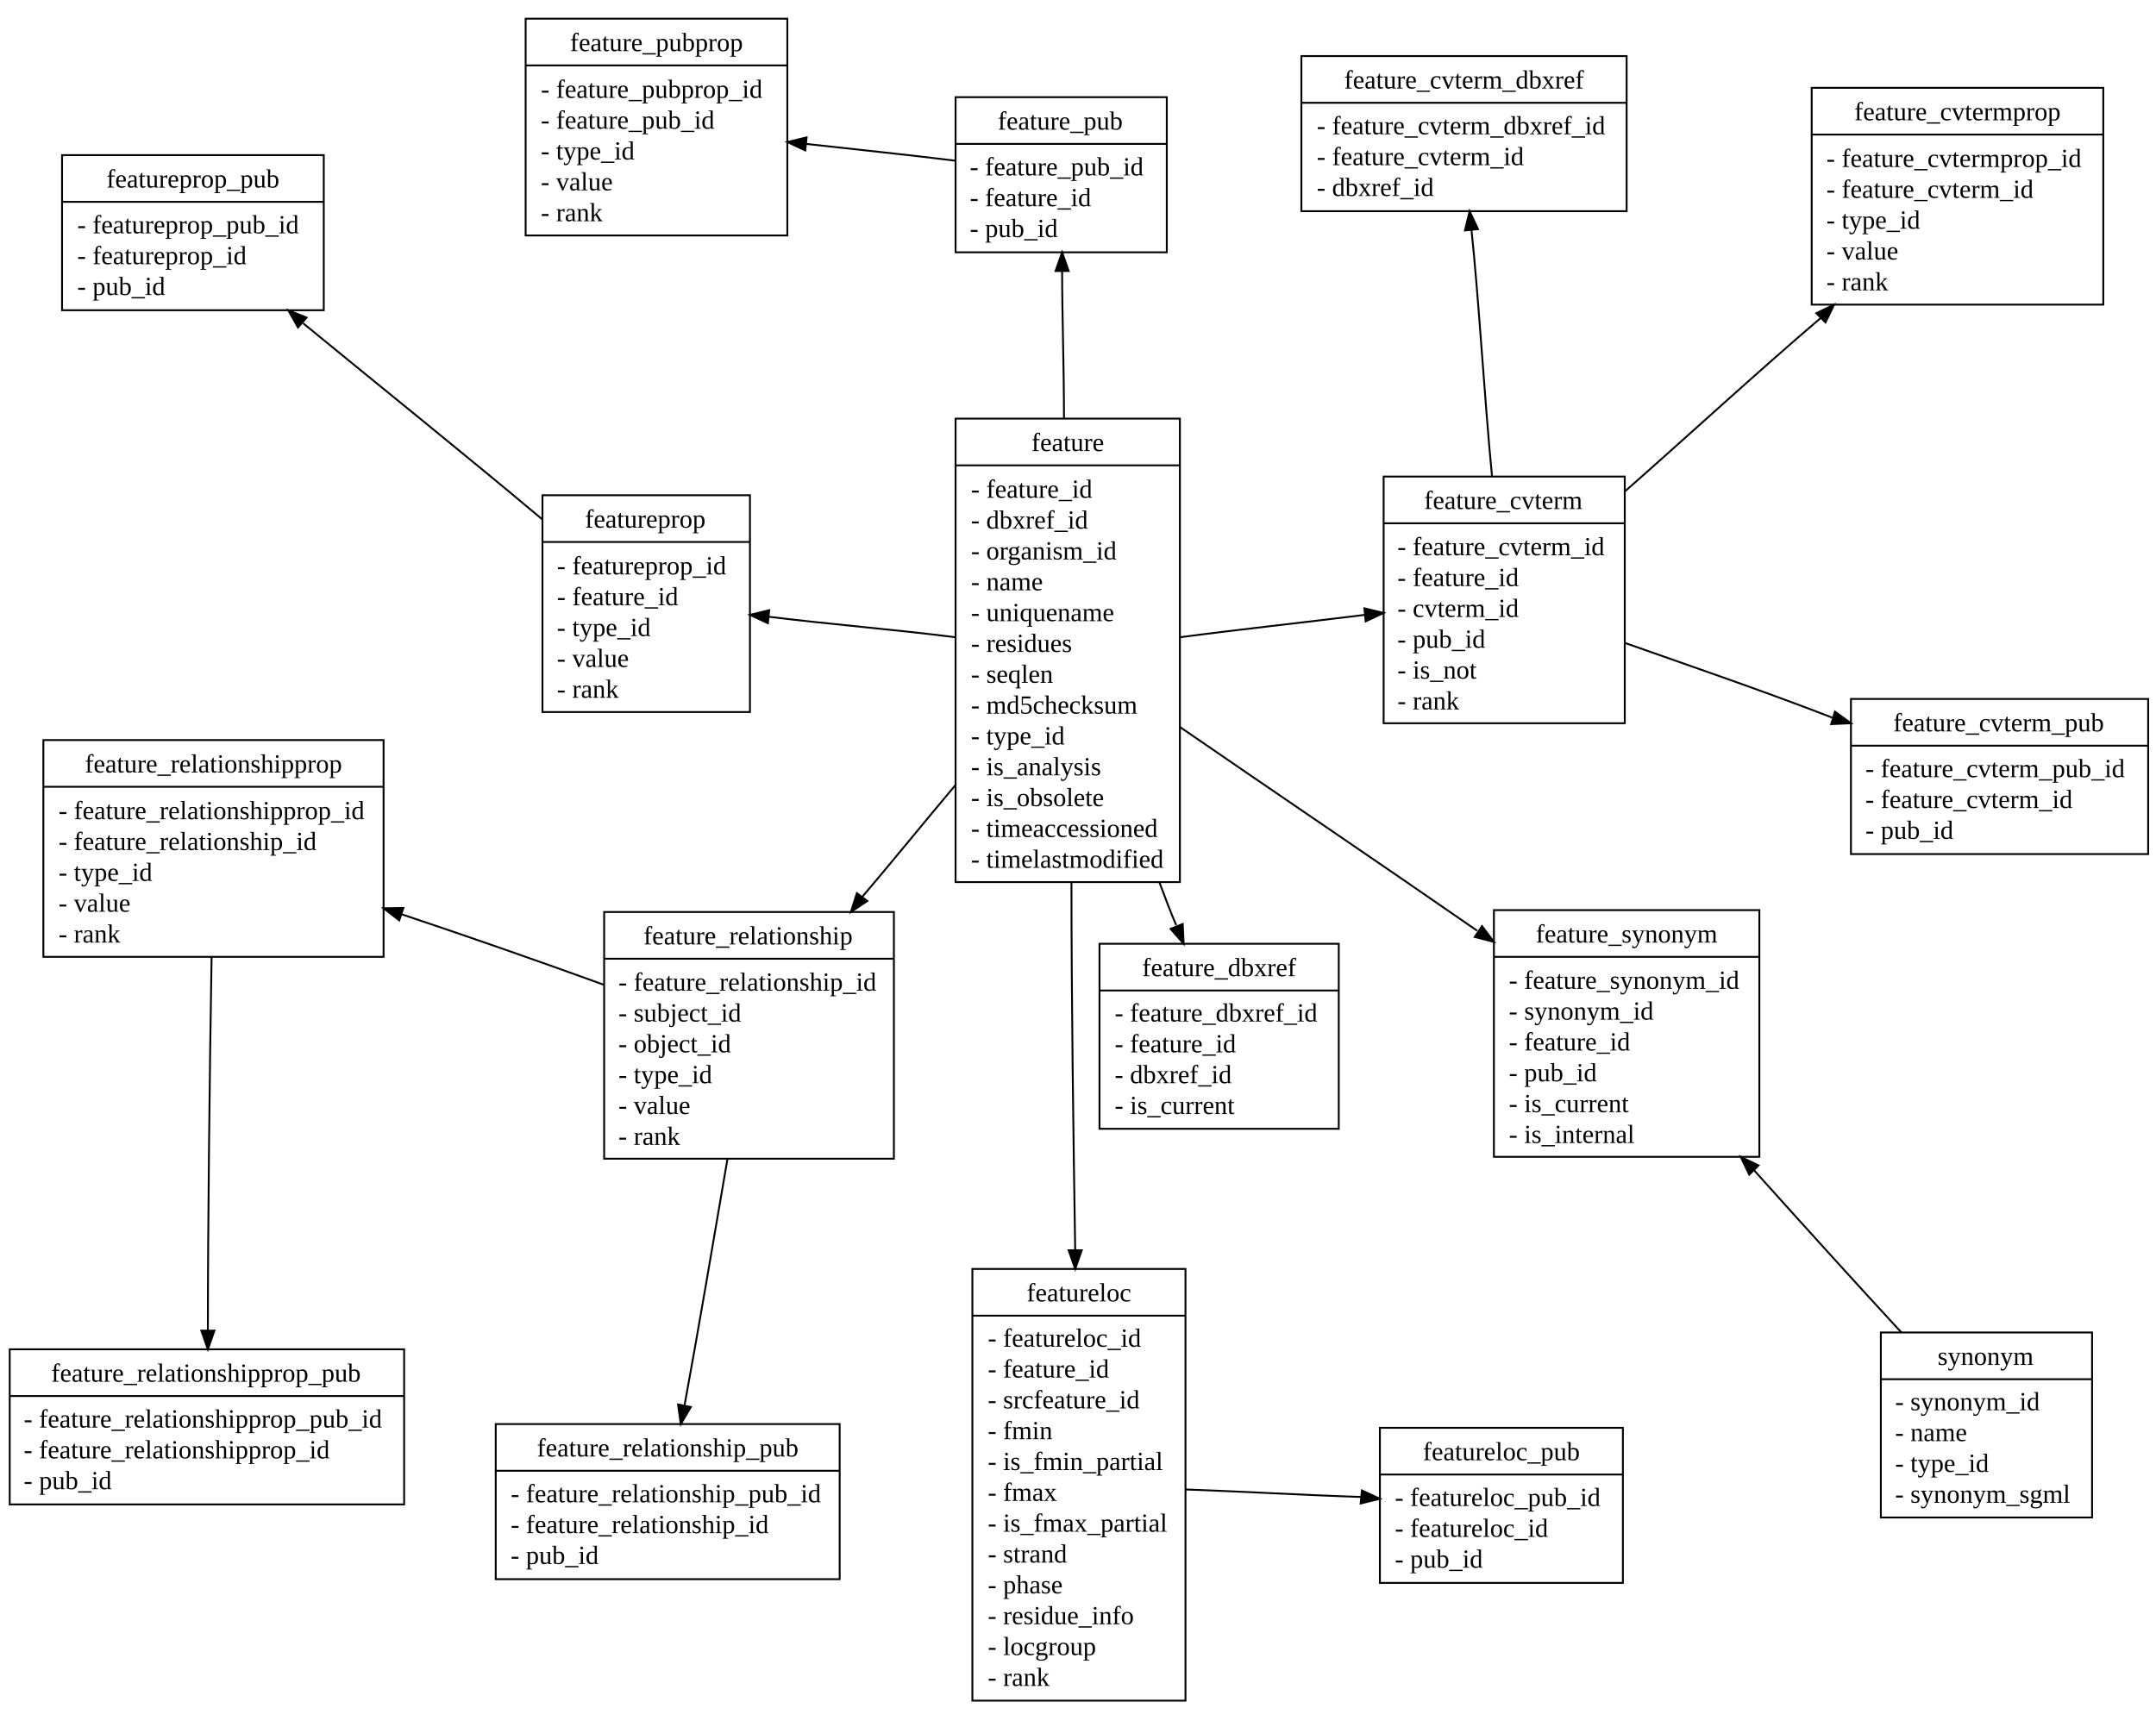
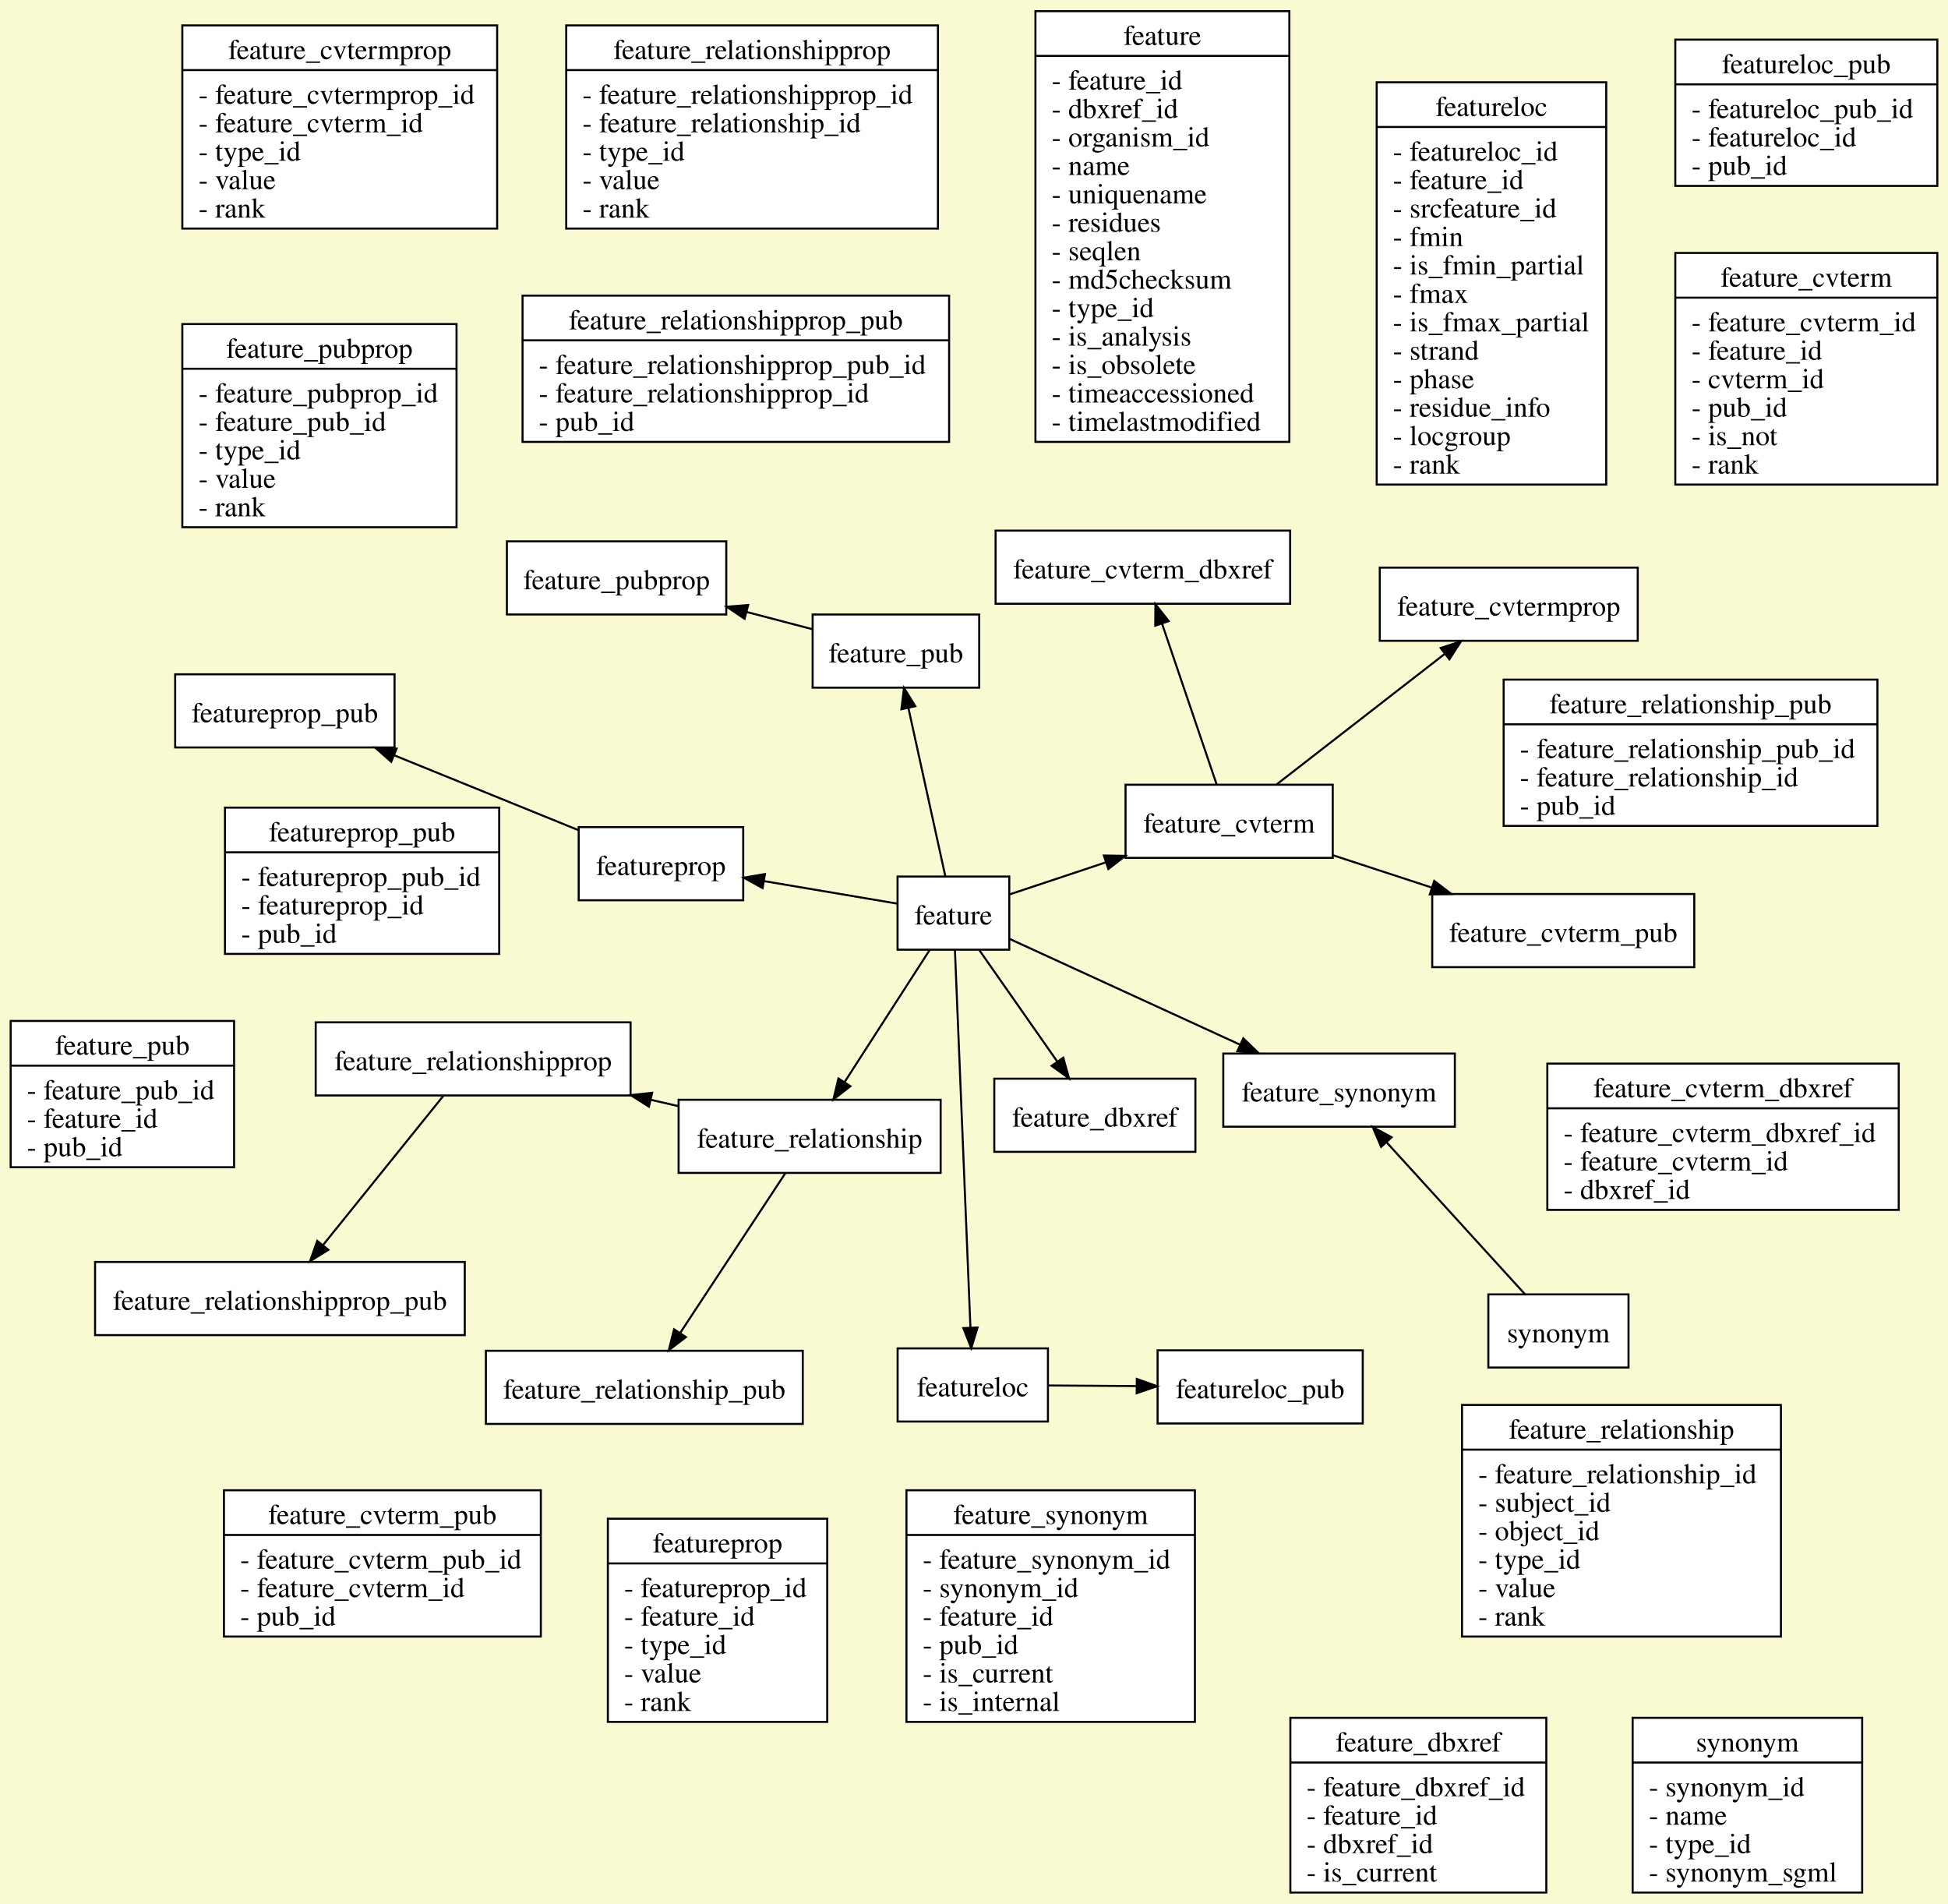
- <svg xmlns="http://www.w3.org/2000/svg" width="719pt" height="576pt" viewBox="0.00 0.00 718.75 576.00">
-   <g id="graph0" class="graph" transform="scale(0.623377 0.623377) rotate(0) translate(4 920)">
-     <polygon style="fill:white;stroke:white;" points="-4,4 -4,-920 1149.4,-920 1149.4,4 -4,4" />
+ <svg xmlns="http://www.w3.org/2000/svg" width="959pt" height="937pt" viewBox="0.00 0.00 958.50 937.00">
+   <g id="graph1" class="graph" transform="scale(1 1) rotate(0) translate(4 933)">
+     <polygon fill="lightgoldenrodyellow" stroke="lightgoldenrodyellow" points="-4,5 -4,-933 955.5,-933 955.5,5 -4,5" />
    <g id="node1" class="node">
-       <polygon style="fill:white;stroke:black;" points="507,-448 507,-696 627,-696 627,-448 507,-448" />
-       <text text-anchor="middle" x="567" y="-678.65" style="font-family:Times New Roman;font-size:14.00;">feature</text>
-       <polyline style="fill:none;stroke:black;" points="507,-671 627,-671 " />
-       <text text-anchor="start" x="515.25" y="-653.65" style="font-family:Times New Roman;font-size:14.00;">- feature_id </text>
-       <text text-anchor="start" x="515.25" y="-637.15" style="font-family:Times New Roman;font-size:14.00;">- dbxref_id </text>
-       <text text-anchor="start" x="515.25" y="-620.65" style="font-family:Times New Roman;font-size:14.00;">- organism_id </text>
-       <text text-anchor="start" x="515.25" y="-604.15" style="font-family:Times New Roman;font-size:14.00;">- name </text>
-       <text text-anchor="start" x="515.25" y="-587.65" style="font-family:Times New Roman;font-size:14.00;">- uniquename </text>
-       <text text-anchor="start" x="515.25" y="-571.15" style="font-family:Times New Roman;font-size:14.00;">- residues </text>
-       <text text-anchor="start" x="515.25" y="-554.65" style="font-family:Times New Roman;font-size:14.00;">- seqlen </text>
-       <text text-anchor="start" x="515.25" y="-538.15" style="font-family:Times New Roman;font-size:14.00;">- md5checksum </text>
-       <text text-anchor="start" x="515.25" y="-521.65" style="font-family:Times New Roman;font-size:14.00;">- type_id </text>
-       <text text-anchor="start" x="515.25" y="-505.15" style="font-family:Times New Roman;font-size:14.00;">- is_analysis </text>
-       <text text-anchor="start" x="515.25" y="-488.65" style="font-family:Times New Roman;font-size:14.00;">- is_obsolete </text>
-       <text text-anchor="start" x="515.25" y="-472.15" style="font-family:Times New Roman;font-size:14.00;">- timeaccessioned </text>
-       <text text-anchor="start" x="515.25" y="-455.65" style="font-family:Times New Roman;font-size:14.00;">- timelastmodified </text>
+       <polygon fill="white" stroke="black" points="505.5,-715.5 505.5,-927.5 630.5,-927.5 630.5,-715.5 505.5,-715.5" />
+       <text text-anchor="middle" x="568" y="-910.9" font-family="Times,serif" font-size="14.00">feature</text>
+       <polyline fill="none" stroke="black" points="505.5,-905.5 630.5,-905.5 " />
+       <text text-anchor="start" x="513.5" y="-888.9" font-family="Times,serif" font-size="14.00">- feature_id</text>
+       <text text-anchor="start" x="513.5" y="-874.9" font-family="Times,serif" font-size="14.00">- dbxref_id</text>
+       <text text-anchor="start" x="513.5" y="-860.9" font-family="Times,serif" font-size="14.00">- organism_id</text>
+       <text text-anchor="start" x="513.5" y="-846.9" font-family="Times,serif" font-size="14.00">- name</text>
+       <text text-anchor="start" x="513.5" y="-832.9" font-family="Times,serif" font-size="14.00">- uniquename</text>
+       <text text-anchor="start" x="513.5" y="-818.9" font-family="Times,serif" font-size="14.00">- residues</text>
+       <text text-anchor="start" x="513.5" y="-804.9" font-family="Times,serif" font-size="14.00">- seqlen</text>
+       <text text-anchor="start" x="513.5" y="-790.9" font-family="Times,serif" font-size="14.00">- md5checksum</text>
+       <text text-anchor="start" x="513.5" y="-776.9" font-family="Times,serif" font-size="14.00">- type_id</text>
+       <text text-anchor="start" x="513.5" y="-762.9" font-family="Times,serif" font-size="14.00">- is_analysis</text>
+       <text text-anchor="start" x="513.5" y="-748.9" font-family="Times,serif" font-size="14.00">- is_obsolete</text>
+       <text text-anchor="start" x="513.5" y="-734.9" font-family="Times,serif" font-size="14.00">- timeaccessioned</text>
+       <text text-anchor="start" x="513.5" y="-720.9" font-family="Times,serif" font-size="14.00">- timelastmodified</text>
    </g>
    <g id="node2" class="node">
-       <polygon style="fill:white;stroke:black;" points="516,-10 516,-241 630,-241 630,-10 516,-10" />
-       <text text-anchor="middle" x="573" y="-223.65" style="font-family:Times New Roman;font-size:14.00;">featureloc</text>
-       <polyline style="fill:none;stroke:black;" points="516,-216 630,-216 " />
-       <text text-anchor="start" x="524.25" y="-199.4" style="font-family:Times New Roman;font-size:14.00;">- featureloc_id </text>
-       <text text-anchor="start" x="524.25" y="-182.9" style="font-family:Times New Roman;font-size:14.00;">- feature_id </text>
-       <text text-anchor="start" x="524.25" y="-166.4" style="font-family:Times New Roman;font-size:14.00;">- srcfeature_id </text>
-       <text text-anchor="start" x="524.25" y="-149.9" style="font-family:Times New Roman;font-size:14.00;">- fmin </text>
-       <text text-anchor="start" x="524.25" y="-133.4" style="font-family:Times New Roman;font-size:14.00;">- is_fmin_partial </text>
-       <text text-anchor="start" x="524.25" y="-116.9" style="font-family:Times New Roman;font-size:14.00;">- fmax </text>
-       <text text-anchor="start" x="524.25" y="-100.4" style="font-family:Times New Roman;font-size:14.00;">- is_fmax_partial </text>
-       <text text-anchor="start" x="524.25" y="-83.9" style="font-family:Times New Roman;font-size:14.00;">- strand </text>
-       <text text-anchor="start" x="524.25" y="-67.4" style="font-family:Times New Roman;font-size:14.00;">- phase </text>
-       <text text-anchor="start" x="524.25" y="-50.9" style="font-family:Times New Roman;font-size:14.00;">- residue_info </text>
-       <text text-anchor="start" x="524.25" y="-34.4" style="font-family:Times New Roman;font-size:14.00;">- locgroup </text>
-       <text text-anchor="start" x="524.25" y="-17.9" style="font-family:Times New Roman;font-size:14.00;">- rank </text>
+       <polygon fill="white" stroke="black" points="673.5,-694.5 673.5,-892.5 786.5,-892.5 786.5,-694.5 673.5,-694.5" />
+       <text text-anchor="middle" x="730" y="-875.9" font-family="Times,serif" font-size="14.00">featureloc</text>
+       <polyline fill="none" stroke="black" points="673.5,-870.5 786.5,-870.5 " />
+       <text text-anchor="start" x="681.5" y="-853.9" font-family="Times,serif" font-size="14.00">- featureloc_id</text>
+       <text text-anchor="start" x="681.5" y="-839.9" font-family="Times,serif" font-size="14.00">- feature_id</text>
+       <text text-anchor="start" x="681.5" y="-825.9" font-family="Times,serif" font-size="14.00">- srcfeature_id</text>
+       <text text-anchor="start" x="681.5" y="-811.9" font-family="Times,serif" font-size="14.00">- fmin</text>
+       <text text-anchor="start" x="681.5" y="-797.9" font-family="Times,serif" font-size="14.00">- is_fmin_partial</text>
+       <text text-anchor="start" x="681.5" y="-783.9" font-family="Times,serif" font-size="14.00">- fmax</text>
+       <text text-anchor="start" x="681.5" y="-769.9" font-family="Times,serif" font-size="14.00">- is_fmax_partial</text>
+       <text text-anchor="start" x="681.5" y="-755.9" font-family="Times,serif" font-size="14.00">- strand</text>
+       <text text-anchor="start" x="681.5" y="-741.9" font-family="Times,serif" font-size="14.00">- phase</text>
+       <text text-anchor="start" x="681.5" y="-727.9" font-family="Times,serif" font-size="14.00">- residue_info</text>
+       <text text-anchor="start" x="681.5" y="-713.9" font-family="Times,serif" font-size="14.00">- locgroup</text>
+       <text text-anchor="start" x="681.5" y="-699.9" font-family="Times,serif" font-size="14.00">- rank</text>
+     </g>
+     <g id="node3" class="node">
+       <polygon fill="white" stroke="black" points="820.5,-841.5 820.5,-913.5 949.5,-913.5 949.5,-841.5 820.5,-841.5" />
+       <text text-anchor="middle" x="885" y="-896.9" font-family="Times,serif" font-size="14.00">featureloc_pub</text>
+       <polyline fill="none" stroke="black" points="820.5,-891.5 949.5,-891.5 " />
+       <text text-anchor="start" x="828.5" y="-874.9" font-family="Times,serif" font-size="14.00">- featureloc_pub_id</text>
+       <text text-anchor="start" x="828.5" y="-860.9" font-family="Times,serif" font-size="14.00">- featureloc_id</text>
+       <text text-anchor="start" x="828.5" y="-846.9" font-family="Times,serif" font-size="14.00">- pub_id</text>
+     </g>
+     <g id="node4" class="node">
+       <polygon fill="white" stroke="black" points="1,-358.5 1,-430.5 111,-430.5 111,-358.5 1,-358.5" />
+       <text text-anchor="middle" x="56" y="-413.9" font-family="Times,serif" font-size="14.00">feature_pub</text>
+       <polyline fill="none" stroke="black" points="1,-408.5 111,-408.5 " />
+       <text text-anchor="start" x="9" y="-391.9" font-family="Times,serif" font-size="14.00">- feature_pub_id</text>
+       <text text-anchor="start" x="9" y="-377.9" font-family="Times,serif" font-size="14.00">- feature_id</text>
+       <text text-anchor="start" x="9" y="-363.9" font-family="Times,serif" font-size="14.00">- pub_id</text>
+     </g>
+     <g id="node5" class="node">
+       <polygon fill="white" stroke="black" points="85.5,-673.5 85.5,-773.5 220.5,-773.5 220.5,-673.5 85.5,-673.5" />
+       <text text-anchor="middle" x="153" y="-756.9" font-family="Times,serif" font-size="14.00">feature_pubprop</text>
+       <polyline fill="none" stroke="black" points="85.5,-751.5 220.5,-751.5 " />
+       <text text-anchor="start" x="93.5" y="-734.9" font-family="Times,serif" font-size="14.00">- feature_pubprop_id</text>
+       <text text-anchor="start" x="93.5" y="-720.9" font-family="Times,serif" font-size="14.00">- feature_pub_id</text>
+       <text text-anchor="start" x="93.5" y="-706.9" font-family="Times,serif" font-size="14.00">- type_id</text>
+       <text text-anchor="start" x="93.5" y="-692.9" font-family="Times,serif" font-size="14.00">- value</text>
+       <text text-anchor="start" x="93.5" y="-678.9" font-family="Times,serif" font-size="14.00">- rank</text>
+     </g>
+     <g id="node6" class="node">
+       <polygon fill="white" stroke="black" points="295,-85.5 295,-185.5 403,-185.5 403,-85.5 295,-85.5" />
+       <text text-anchor="middle" x="349" y="-168.9" font-family="Times,serif" font-size="14.00">featureprop</text>
+       <polyline fill="none" stroke="black" points="295,-163.5 403,-163.5 " />
+       <text text-anchor="start" x="303" y="-146.9" font-family="Times,serif" font-size="14.00">- featureprop_id</text>
+       <text text-anchor="start" x="303" y="-132.9" font-family="Times,serif" font-size="14.00">- feature_id</text>
+       <text text-anchor="start" x="303" y="-118.9" font-family="Times,serif" font-size="14.00">- type_id</text>
+       <text text-anchor="start" x="303" y="-104.9" font-family="Times,serif" font-size="14.00">- value</text>
+       <text text-anchor="start" x="303" y="-90.9" font-family="Times,serif" font-size="14.00">- rank</text>
+     </g>
+     <g id="node7" class="node">
+       <polygon fill="white" stroke="black" points="106.5,-463.5 106.5,-535.5 241.5,-535.5 241.5,-463.5 106.5,-463.5" />
+       <text text-anchor="middle" x="174" y="-518.9" font-family="Times,serif" font-size="14.00">featureprop_pub</text>
+       <polyline fill="none" stroke="black" points="106.5,-513.5 241.5,-513.5 " />
+       <text text-anchor="start" x="114.5" y="-496.9" font-family="Times,serif" font-size="14.00">- featureprop_pub_id</text>
+       <text text-anchor="start" x="114.5" y="-482.9" font-family="Times,serif" font-size="14.00">- featureprop_id</text>
+       <text text-anchor="start" x="114.5" y="-468.9" font-family="Times,serif" font-size="14.00">- pub_id</text>
+     </g>
+     <g id="node8" class="node">
+       <polygon fill="white" stroke="black" points="631,-1.5 631,-87.5 757,-87.5 757,-1.5 631,-1.5" />
+       <text text-anchor="middle" x="694" y="-70.9" font-family="Times,serif" font-size="14.00">feature_dbxref</text>
+       <polyline fill="none" stroke="black" points="631,-65.5 757,-65.5 " />
+       <text text-anchor="start" x="639" y="-48.9" font-family="Times,serif" font-size="14.00">- feature_dbxref_id</text>
+       <text text-anchor="start" x="639" y="-34.9" font-family="Times,serif" font-size="14.00">- feature_id</text>
+       <text text-anchor="start" x="639" y="-20.9" font-family="Times,serif" font-size="14.00">- dbxref_id</text>
+       <text text-anchor="start" x="639" y="-6.9" font-family="Times,serif" font-size="14.00">- is_current</text>
+     </g>
+     <g id="node9" class="node">
+       <polygon fill="white" stroke="black" points="715.5,-127.5 715.5,-241.5 872.5,-241.5 872.5,-127.5 715.5,-127.5" />
+       <text text-anchor="middle" x="794" y="-224.9" font-family="Times,serif" font-size="14.00">feature_relationship</text>
+       <polyline fill="none" stroke="black" points="715.5,-219.5 872.5,-219.5 " />
+       <text text-anchor="start" x="723.5" y="-202.9" font-family="Times,serif" font-size="14.00">- feature_relationship_id</text>
+       <text text-anchor="start" x="723.5" y="-188.9" font-family="Times,serif" font-size="14.00">- subject_id</text>
+       <text text-anchor="start" x="723.5" y="-174.9" font-family="Times,serif" font-size="14.00">- object_id</text>
+       <text text-anchor="start" x="723.5" y="-160.9" font-family="Times,serif" font-size="14.00">- type_id</text>
+       <text text-anchor="start" x="723.5" y="-146.9" font-family="Times,serif" font-size="14.00">- value</text>
+       <text text-anchor="start" x="723.5" y="-132.9" font-family="Times,serif" font-size="14.00">- rank</text>
+     </g>
+     <g id="node10" class="node">
+       <polygon fill="white" stroke="black" points="736,-526.5 736,-598.5 920,-598.5 920,-526.5 736,-526.5" />
+       <text text-anchor="middle" x="828" y="-581.9" font-family="Times,serif" font-size="14.00">feature_relationship_pub</text>
+       <polyline fill="none" stroke="black" points="736,-576.5 920,-576.5 " />
+       <text text-anchor="start" x="744" y="-559.9" font-family="Times,serif" font-size="14.00">- feature_relationship_pub_id</text>
+       <text text-anchor="start" x="744" y="-545.9" font-family="Times,serif" font-size="14.00">- feature_relationship_id</text>
+       <text text-anchor="start" x="744" y="-531.9" font-family="Times,serif" font-size="14.00">- pub_id</text>
+     </g>
+     <g id="node11" class="node">
+       <polygon fill="white" stroke="black" points="274.5,-820.5 274.5,-920.5 457.5,-920.5 457.5,-820.5 274.5,-820.5" />
+       <text text-anchor="middle" x="366" y="-903.9" font-family="Times,serif" font-size="14.00">feature_relationshipprop</text>
+       <polyline fill="none" stroke="black" points="274.5,-898.5 457.5,-898.5 " />
+       <text text-anchor="start" x="282.5" y="-881.9" font-family="Times,serif" font-size="14.00">- feature_relationshipprop_id</text>
+       <text text-anchor="start" x="282.5" y="-867.9" font-family="Times,serif" font-size="14.00">- feature_relationship_id</text>
+       <text text-anchor="start" x="282.5" y="-853.9" font-family="Times,serif" font-size="14.00">- type_id</text>
+       <text text-anchor="start" x="282.5" y="-839.9" font-family="Times,serif" font-size="14.00">- value</text>
+       <text text-anchor="start" x="282.5" y="-825.9" font-family="Times,serif" font-size="14.00">- rank</text>
+     </g>
+     <g id="node12" class="node">
+       <polygon fill="white" stroke="black" points="253,-715.5 253,-787.5 463,-787.5 463,-715.5 253,-715.5" />
+       <text text-anchor="middle" x="358" y="-770.9" font-family="Times,serif" font-size="14.00">feature_relationshipprop_pub</text>
+       <polyline fill="none" stroke="black" points="253,-765.5 463,-765.5 " />
+       <text text-anchor="start" x="261" y="-748.9" font-family="Times,serif" font-size="14.00">- feature_relationshipprop_pub_id</text>
+       <text text-anchor="start" x="261" y="-734.9" font-family="Times,serif" font-size="14.00">- feature_relationshipprop_id</text>
+       <text text-anchor="start" x="261" y="-720.9" font-family="Times,serif" font-size="14.00">- pub_id</text>
+     </g>
+     <g id="node13" class="node">
+       <polygon fill="white" stroke="black" points="820.5,-694.5 820.5,-808.5 949.5,-808.5 949.5,-694.5 820.5,-694.5" />
+       <text text-anchor="middle" x="885" y="-791.9" font-family="Times,serif" font-size="14.00">feature_cvterm</text>
+       <polyline fill="none" stroke="black" points="820.5,-786.5 949.5,-786.5 " />
+       <text text-anchor="start" x="828.5" y="-769.9" font-family="Times,serif" font-size="14.00">- feature_cvterm_id</text>
+       <text text-anchor="start" x="828.5" y="-755.9" font-family="Times,serif" font-size="14.00">- feature_id</text>
+       <text text-anchor="start" x="828.5" y="-741.9" font-family="Times,serif" font-size="14.00">- cvterm_id</text>
+       <text text-anchor="start" x="828.5" y="-727.9" font-family="Times,serif" font-size="14.00">- pub_id</text>
+       <text text-anchor="start" x="828.5" y="-713.9" font-family="Times,serif" font-size="14.00">- is_not</text>
+       <text text-anchor="start" x="828.5" y="-699.9" font-family="Times,serif" font-size="14.00">- rank</text>
+     </g>
+     <g id="node14" class="node">
+       <polygon fill="white" stroke="black" points="85.5,-820.5 85.5,-920.5 240.5,-920.5 240.5,-820.5 85.5,-820.5" />
+       <text text-anchor="middle" x="163" y="-903.9" font-family="Times,serif" font-size="14.00">feature_cvtermprop</text>
+       <polyline fill="none" stroke="black" points="85.5,-898.5 240.5,-898.5 " />
+       <text text-anchor="start" x="93.5" y="-881.9" font-family="Times,serif" font-size="14.00">- feature_cvtermprop_id</text>
+       <text text-anchor="start" x="93.5" y="-867.9" font-family="Times,serif" font-size="14.00">- feature_cvterm_id</text>
+       <text text-anchor="start" x="93.5" y="-853.9" font-family="Times,serif" font-size="14.00">- type_id</text>
+       <text text-anchor="start" x="93.5" y="-839.9" font-family="Times,serif" font-size="14.00">- value</text>
+       <text text-anchor="start" x="93.5" y="-825.9" font-family="Times,serif" font-size="14.00">- rank</text>
+     </g>
+     <g id="node15" class="node">
+       <polygon fill="white" stroke="black" points="757.5,-337.5 757.5,-409.5 930.5,-409.5 930.5,-337.5 757.5,-337.5" />
+       <text text-anchor="middle" x="844" y="-392.9" font-family="Times,serif" font-size="14.00">feature_cvterm_dbxref</text>
+       <polyline fill="none" stroke="black" points="757.5,-387.5 930.5,-387.5 " />
+       <text text-anchor="start" x="765.5" y="-370.9" font-family="Times,serif" font-size="14.00">- feature_cvterm_dbxref_id</text>
+       <text text-anchor="start" x="765.5" y="-356.9" font-family="Times,serif" font-size="14.00">- feature_cvterm_id</text>
+       <text text-anchor="start" x="765.5" y="-342.9" font-family="Times,serif" font-size="14.00">- dbxref_id</text>
+     </g>
+     <g id="node16" class="node">
+       <polygon fill="white" stroke="black" points="106,-127.5 106,-199.5 262,-199.5 262,-127.5 106,-127.5" />
+       <text text-anchor="middle" x="184" y="-182.9" font-family="Times,serif" font-size="14.00">feature_cvterm_pub</text>
+       <polyline fill="none" stroke="black" points="106,-177.5 262,-177.5 " />
+       <text text-anchor="start" x="114" y="-160.9" font-family="Times,serif" font-size="14.00">- feature_cvterm_pub_id</text>
+       <text text-anchor="start" x="114" y="-146.9" font-family="Times,serif" font-size="14.00">- feature_cvterm_id</text>
+       <text text-anchor="start" x="114" y="-132.9" font-family="Times,serif" font-size="14.00">- pub_id</text>
+     </g>
+     <g id="node17" class="node">
+       <polygon fill="white" stroke="black" points="799.5,-1.5 799.5,-87.5 912.5,-87.5 912.5,-1.5 799.5,-1.5" />
+       <text text-anchor="middle" x="856" y="-70.9" font-family="Times,serif" font-size="14.00">synonym</text>
+       <polyline fill="none" stroke="black" points="799.5,-65.5 912.5,-65.5 " />
+       <text text-anchor="start" x="807.5" y="-48.9" font-family="Times,serif" font-size="14.00">- synonym_id</text>
+       <text text-anchor="start" x="807.5" y="-34.9" font-family="Times,serif" font-size="14.00">- name</text>
+       <text text-anchor="start" x="807.5" y="-20.9" font-family="Times,serif" font-size="14.00">- type_id</text>
+       <text text-anchor="start" x="807.5" y="-6.9" font-family="Times,serif" font-size="14.00">- synonym_sgml</text>
+     </g>
+     <g id="node18" class="node">
+       <polygon fill="white" stroke="black" points="442,-85.5 442,-199.5 584,-199.5 584,-85.5 442,-85.5" />
+       <text text-anchor="middle" x="513" y="-182.9" font-family="Times,serif" font-size="14.00">feature_synonym</text>
+       <polyline fill="none" stroke="black" points="442,-177.5 584,-177.5 " />
+       <text text-anchor="start" x="450" y="-160.9" font-family="Times,serif" font-size="14.00">- feature_synonym_id</text>
+       <text text-anchor="start" x="450" y="-146.9" font-family="Times,serif" font-size="14.00">- synonym_id</text>
+       <text text-anchor="start" x="450" y="-132.9" font-family="Times,serif" font-size="14.00">- feature_id</text>
+       <text text-anchor="start" x="450" y="-118.9" font-family="Times,serif" font-size="14.00">- pub_id</text>
+       <text text-anchor="start" x="450" y="-104.9" font-family="Times,serif" font-size="14.00">- is_current</text>
+       <text text-anchor="start" x="450" y="-90.9" font-family="Times,serif" font-size="14.00">- is_internal</text>
+     </g>
+     <g id="node19" class="node">
+       <polygon fill="white" stroke="black" points="437.617,-465.571 437.617,-501.571 492.617,-501.571 492.617,-465.571 437.617,-465.571" />
+       <text text-anchor="middle" x="465.117" y="-477.971" font-family="Times,serif" font-size="14.00">feature</text>
+     </g>
+     <g id="node20" class="node">
+       <polygon fill="white" stroke="black" points="437.65,-233.331 437.65,-269.331 511.65,-269.331 511.65,-233.331 437.65,-233.331" />
+       <text text-anchor="middle" x="474.65" y="-245.731" font-family="Times,serif" font-size="14.00">featureloc</text>
    </g>
    <g id="edge12" class="edge">
-       <path style="fill:none;stroke:black;" d="M569,-448C569,-386 570,-313 571,-251" />
-       <polygon style="fill:black;stroke:black;" points="574.5,-251 571,-241 567.5,-251 574.5,-251" />
-     </g>
-     <g id="node4" class="node">
-       <polygon style="fill:white;stroke:black;" points="507,-785 507,-868 620,-868 620,-785 507,-785" />
-       <text text-anchor="middle" x="563" y="-850.65" style="font-family:Times New Roman;font-size:14.00;">feature_pub</text>
-       <polyline style="fill:none;stroke:black;" points="507,-843 620,-843 " />
-       <text text-anchor="start" x="514.625" y="-826.15" style="font-family:Times New Roman;font-size:14.00;">- feature_pub_id </text>
-       <text text-anchor="start" x="514.625" y="-809.65" style="font-family:Times New Roman;font-size:14.00;">- feature_id </text>
-       <text text-anchor="start" x="514.625" y="-793.15" style="font-family:Times New Roman;font-size:14.00;">- pub_id </text>
+       <path fill="none" stroke="black" d="M465.865,-465.348C467.522,-424.986 471.51,-327.821 473.492,-279.54" />
+       <polygon fill="black" stroke="black" points="476.992,-279.605 473.905,-269.47 469.998,-279.318 476.992,-279.605" />
+     </g>
+     <g id="node22" class="node">
+       <polygon fill="white" stroke="black" points="395.808,-594.547 395.808,-630.547 477.808,-630.547 477.808,-594.547 395.808,-594.547" />
+       <text text-anchor="middle" x="436.808" y="-606.947" font-family="Times,serif" font-size="14.00">feature_pub</text>
    </g>
    <g id="edge6" class="edge">
-       <path style="fill:none;stroke:black;" d="M565,-696C565,-724 564,-752 564,-775" />
-       <polygon style="fill:black;stroke:black;" points="560.5,-775 564,-785 567.5,-775 560.5,-775" />
-     </g>
-     <g id="node6" class="node">
-       <polygon style="fill:white;stroke:black;" points="286,-539 286,-655 397,-655 397,-539 286,-539" />
-       <text text-anchor="middle" x="341" y="-637.65" style="font-family:Times New Roman;font-size:14.00;">featureprop</text>
-       <polyline style="fill:none;stroke:black;" points="286,-630 397,-630 " />
-       <text text-anchor="start" x="293.75" y="-612.65" style="font-family:Times New Roman;font-size:14.00;">- featureprop_id </text>
-       <text text-anchor="start" x="293.75" y="-596.15" style="font-family:Times New Roman;font-size:14.00;">- feature_id </text>
-       <text text-anchor="start" x="293.75" y="-579.65" style="font-family:Times New Roman;font-size:14.00;">- type_id </text>
-       <text text-anchor="start" x="293.75" y="-563.15" style="font-family:Times New Roman;font-size:14.00;">- value </text>
-       <text text-anchor="start" x="293.75" y="-546.65" style="font-family:Times New Roman;font-size:14.00;">- rank </text>
+       <path fill="none" stroke="black" d="M461.121,-501.777C456.4,-523.285 448.493,-559.311 442.983,-584.417" />
+       <polygon fill="black" stroke="black" points="439.509,-583.916 440.784,-594.434 446.347,-585.417 439.509,-583.916" />
+     </g>
+     <g id="node24" class="node">
+       <polygon fill="white" stroke="black" points="280.636,-489.899 280.636,-525.899 361.636,-525.899 361.636,-489.899 280.636,-489.899" />
+       <text text-anchor="middle" x="321.136" y="-502.299" font-family="Times,serif" font-size="14.00">featureprop</text>
    </g>
    <g id="edge14" class="edge">
-       <path style="fill:none;stroke:black;" d="M507,-579C476,-583 439,-586 407,-590" />
-       <polygon style="fill:black;stroke:black;" points="406.602,-586.522 397,-591 407.299,-593.488 406.602,-586.522" />
-     </g>
-     <g id="node8" class="node">
-       <polygon style="fill:white;stroke:black;" points="584,-316 584,-415 712,-415 712,-316 584,-316" />
-       <text text-anchor="middle" x="648" y="-397.65" style="font-family:Times New Roman;font-size:14.00;">feature_dbxref</text>
-       <polyline style="fill:none;stroke:black;" points="584,-390 712,-390 " />
-       <text text-anchor="start" x="592.125" y="-373.4" style="font-family:Times New Roman;font-size:14.00;">- feature_dbxref_id </text>
-       <text text-anchor="start" x="592.125" y="-356.9" style="font-family:Times New Roman;font-size:14.00;">- feature_id </text>
-       <text text-anchor="start" x="592.125" y="-340.4" style="font-family:Times New Roman;font-size:14.00;">- dbxref_id </text>
-       <text text-anchor="start" x="592.125" y="-323.9" style="font-family:Times New Roman;font-size:14.00;">- is_current </text>
+       <path fill="none" stroke="black" d="M437.356,-488.262C418.79,-491.399 393.815,-495.618 371.776,-499.342" />
+       <polygon fill="black" stroke="black" points="371.167,-495.895 361.89,-501.013 372.334,-502.798 371.167,-495.895" />
+     </g>
+     <g id="node26" class="node">
+       <polygon fill="white" stroke="black" points="485.245,-366.078 485.245,-402.078 584.245,-402.078 584.245,-366.078 485.245,-366.078" />
+       <text text-anchor="middle" x="534.745" y="-378.478" font-family="Times,serif" font-size="14.00">feature_dbxref</text>
    </g>
    <g id="edge4" class="edge">
-       <path style="fill:none;stroke:black;" d="M616,-448C619,-440 622,-432 625,-425" />
-       <polygon style="fill:black;stroke:black;" points="628.536,-425.585 629,-415 622.036,-422.985 628.536,-425.585" />
-     </g>
-     <g id="node9" class="node">
-       <polygon style="fill:white;stroke:black;" points="319,-300 319,-432 474,-432 474,-300 319,-300" />
-       <text text-anchor="middle" x="396" y="-414.65" style="font-family:Times New Roman;font-size:14.00;">feature_relationship</text>
-       <polyline style="fill:none;stroke:black;" points="319,-407 474,-407 " />
-       <text text-anchor="start" x="326.625" y="-389.9" style="font-family:Times New Roman;font-size:14.00;">- feature_relationship_id </text>
-       <text text-anchor="start" x="326.625" y="-373.4" style="font-family:Times New Roman;font-size:14.00;">- subject_id </text>
-       <text text-anchor="start" x="326.625" y="-356.9" style="font-family:Times New Roman;font-size:14.00;">- object_id </text>
-       <text text-anchor="start" x="326.625" y="-340.4" style="font-family:Times New Roman;font-size:14.00;">- type_id </text>
-       <text text-anchor="start" x="326.625" y="-323.9" style="font-family:Times New Roman;font-size:14.00;">- value </text>
-       <text text-anchor="start" x="326.625" y="-307.4" style="font-family:Times New Roman;font-size:14.00;">- rank </text>
+       <path fill="none" stroke="black" d="M477.888,-465.323C488.586,-450.036 504.002,-428.007 516.083,-410.743" />
+       <polygon fill="black" stroke="black" points="519.189,-412.411 522.055,-402.211 513.453,-408.397 519.189,-412.411" />
+     </g>
+     <g id="node27" class="node">
+       <polygon fill="white" stroke="black" points="329.83,-355.702 329.83,-391.702 458.83,-391.702 458.83,-355.702 329.83,-355.702" />
+       <text text-anchor="middle" x="394.33" y="-368.102" font-family="Times,serif" font-size="14.00">feature_relationship</text>
    </g>
    <g id="edge8" class="edge">
-       <path style="fill:none;stroke:black;" d="M507,-500C491,-481 474,-460 457,-440" />
-       <polygon style="fill:black;stroke:black;" points="459.8,-437.9 451,-432 454.2,-442.1 459.8,-437.9" />
-     </g>
-     <g id="node13" class="node">
-       <polygon style="fill:white;stroke:black;" points="736,-533 736,-665 865,-665 865,-533 736,-533" />
-       <text text-anchor="middle" x="800" y="-647.65" style="font-family:Times New Roman;font-size:14.00;">feature_cvterm</text>
-       <polyline style="fill:none;stroke:black;" points="736,-640 865,-640 " />
-       <text text-anchor="start" x="743.375" y="-622.9" style="font-family:Times New Roman;font-size:14.00;">- feature_cvterm_id </text>
-       <text text-anchor="start" x="743.375" y="-606.4" style="font-family:Times New Roman;font-size:14.00;">- feature_id </text>
-       <text text-anchor="start" x="743.375" y="-589.9" style="font-family:Times New Roman;font-size:14.00;">- cvterm_id </text>
-       <text text-anchor="start" x="743.375" y="-573.4" style="font-family:Times New Roman;font-size:14.00;">- pub_id </text>
-       <text text-anchor="start" x="743.375" y="-556.9" style="font-family:Times New Roman;font-size:14.00;">- is_not </text>
-       <text text-anchor="start" x="743.375" y="-540.4" style="font-family:Times New Roman;font-size:14.00;">- rank </text>
+       <path fill="none" stroke="black" d="M453.428,-465.428C442.003,-447.696 424.479,-420.497 411.477,-400.316" />
+       <polygon fill="black" stroke="black" points="414.395,-398.382 406.037,-391.872 408.511,-402.174 414.395,-398.382" />
+     </g>
+     <g id="node31" class="node">
+       <polygon fill="white" stroke="black" points="549.857,-510.768 549.857,-546.768 651.857,-546.768 651.857,-510.768 549.857,-510.768" />
+       <text text-anchor="middle" x="600.857" y="-523.168" font-family="Times,serif" font-size="14.00">feature_cvterm</text>
    </g>
    <g id="edge2" class="edge">
-       <path style="fill:none;stroke:black;" d="M627,-579C657,-583 694,-587 726,-591" />
-       <polygon style="fill:black;stroke:black;" points="725.701,-594.488 736,-592 726.398,-587.522 725.701,-594.488" />
-     </g>
-     <g id="node18" class="node">
-       <polygon style="fill:white;stroke:black;" points="795,-301 795,-433 937,-433 937,-301 795,-301" />
-       <text text-anchor="middle" x="866" y="-415.65" style="font-family:Times New Roman;font-size:14.00;">feature_synonym</text>
-       <polyline style="fill:none;stroke:black;" points="795,-408 937,-408 " />
-       <text text-anchor="start" x="803" y="-390.9" style="font-family:Times New Roman;font-size:14.00;">- feature_synonym_id </text>
-       <text text-anchor="start" x="803" y="-374.4" style="font-family:Times New Roman;font-size:14.00;">- synonym_id </text>
-       <text text-anchor="start" x="803" y="-357.9" style="font-family:Times New Roman;font-size:14.00;">- feature_id </text>
-       <text text-anchor="start" x="803" y="-341.4" style="font-family:Times New Roman;font-size:14.00;">- pub_id </text>
-       <text text-anchor="start" x="803" y="-324.9" style="font-family:Times New Roman;font-size:14.00;">- is_current </text>
-       <text text-anchor="start" x="803" y="-308.4" style="font-family:Times New Roman;font-size:14.00;">- is_internal </text>
+       <path fill="none" stroke="black" d="M492.913,-492.826C506.594,-497.382 523.66,-503.064 540.154,-508.556" />
+       <polygon fill="black" stroke="black" points="539.176,-511.919 549.77,-511.758 541.388,-505.278 539.176,-511.919" />
+     </g>
+     <g id="node36" class="node">
+       <polygon fill="white" stroke="black" points="597.975,-378.448 597.975,-414.448 711.975,-414.448 711.975,-378.448 597.975,-378.448" />
+       <text text-anchor="middle" x="654.975" y="-390.848" font-family="Times,serif" font-size="14.00">feature_synonym</text>
    </g>
    <g id="edge10" class="edge">
-       <path style="fill:none;stroke:black;" d="M627,-531C672,-500 737,-456 786,-422" />
-       <polygon style="fill:black;stroke:black;" points="788.621,-424.459 795,-416 784.738,-418.635 788.621,-424.459" />
-     </g>
-     <g id="node3" class="node">
-       <polygon style="fill:white;stroke:black;" points="734,-73 734,-156 864,-156 864,-73 734,-73" />
-       <text text-anchor="middle" x="799" y="-138.65" style="font-family:Times New Roman;font-size:14.00;">featureloc_pub</text>
-       <polyline style="fill:none;stroke:black;" points="734,-131 864,-131 " />
-       <text text-anchor="start" x="742" y="-114.15" style="font-family:Times New Roman;font-size:14.00;">- featureloc_pub_id </text>
-       <text text-anchor="start" x="742" y="-97.65" style="font-family:Times New Roman;font-size:14.00;">- featureloc_id </text>
-       <text text-anchor="start" x="742" y="-81.15" style="font-family:Times New Roman;font-size:14.00;">- pub_id </text>
+       <path fill="none" stroke="black" d="M492.724,-470.903C522.368,-457.299 570.058,-435.415 606.08,-418.885" />
+       <polygon fill="black" stroke="black" points="607.807,-421.943 615.436,-414.591 604.888,-415.581 607.807,-421.943" />
+     </g>
+     <g id="node21" class="node">
+       <polygon fill="white" stroke="black" points="565.632,-232.378 565.632,-268.378 666.632,-268.378 666.632,-232.378 565.632,-232.378" />
+       <text text-anchor="middle" x="616.132" y="-244.778" font-family="Times,serif" font-size="14.00">featureloc_pub</text>
    </g>
    <g id="edge30" class="edge">
-       <path style="fill:none;stroke:black;" d="M630,-123C659,-122 693,-120 724,-119" />
-       <polygon style="fill:black;stroke:black;" points="724.398,-122.478 734,-118 723.701,-115.512 724.398,-122.478" />
-     </g>
-     <g id="node5" class="node">
-       <polygon style="fill:white;stroke:black;" points="277,-794 277,-910 417,-910 417,-794 277,-794" />
-       <text text-anchor="middle" x="347" y="-892.65" style="font-family:Times New Roman;font-size:14.00;">feature_pubprop</text>
-       <polyline style="fill:none;stroke:black;" points="277,-885 417,-885 " />
-       <text text-anchor="start" x="285.125" y="-867.65" style="font-family:Times New Roman;font-size:14.00;">- feature_pubprop_id </text>
-       <text text-anchor="start" x="285.125" y="-851.15" style="font-family:Times New Roman;font-size:14.00;">- feature_pub_id </text>
-       <text text-anchor="start" x="285.125" y="-834.65" style="font-family:Times New Roman;font-size:14.00;">- type_id </text>
-       <text text-anchor="start" x="285.125" y="-818.15" style="font-family:Times New Roman;font-size:14.00;">- value </text>
-       <text text-anchor="start" x="285.125" y="-801.65" style="font-family:Times New Roman;font-size:14.00;">- rank </text>
+       <path fill="none" stroke="black" d="M511.823,-251.081C525.127,-250.991 540.493,-250.888 555.273,-250.788" />
+       <polygon fill="black" stroke="black" points="555.402,-254.288 565.378,-250.72 555.355,-247.288 555.402,-254.288" />
+     </g>
+     <g id="node23" class="node">
+       <polygon fill="white" stroke="black" points="245.294,-630.56 245.294,-666.56 353.294,-666.56 353.294,-630.56 245.294,-630.56" />
+       <text text-anchor="middle" x="299.294" y="-642.96" font-family="Times,serif" font-size="14.00">feature_pubprop</text>
    </g>
    <g id="edge22" class="edge">
-       <path style="fill:none;stroke:black;" d="M507,-834C483,-837 454,-840 427,-843" />
-       <polygon style="fill:black;stroke:black;" points="426.602,-839.522 417,-844 427.299,-846.488 426.602,-839.522" />
-     </g>
-     <g id="node7" class="node">
-       <polygon style="fill:white;stroke:black;" points="29,-754 29,-837 169,-837 169,-754 29,-754" />
-       <text text-anchor="middle" x="99" y="-819.65" style="font-family:Times New Roman;font-size:14.00;">featureprop_pub</text>
-       <polyline style="fill:none;stroke:black;" points="29,-812 169,-812 " />
-       <text text-anchor="start" x="37.125" y="-795.15" style="font-family:Times New Roman;font-size:14.00;">- featureprop_pub_id </text>
-       <text text-anchor="start" x="37.125" y="-778.65" style="font-family:Times New Roman;font-size:14.00;">- featureprop_id </text>
-       <text text-anchor="start" x="37.125" y="-762.15" style="font-family:Times New Roman;font-size:14.00;">- pub_id </text>
+       <path fill="none" stroke="black" d="M395.549,-623.352C385.434,-626.001 374.368,-628.899 363.457,-631.756" />
+       <polygon fill="black" stroke="black" points="362.299,-628.441 353.512,-634.361 364.073,-635.213 362.299,-628.441" />
+     </g>
+     <g id="node25" class="node">
+       <polygon fill="white" stroke="black" points="81.986,-565.11 81.986,-601.11 189.986,-601.11 189.986,-565.11 81.986,-565.11" />
+       <text text-anchor="middle" x="135.986" y="-577.51" font-family="Times,serif" font-size="14.00">featureprop_pub</text>
    </g>
    <g id="edge32" class="edge">
-       <path style="fill:none;stroke:black;" d="M286,-642C248,-674 197,-715 158,-747" />
-       <polygon style="fill:black;stroke:black;" points="155.221,-744.781 150,-754 159.831,-750.049 155.221,-744.781" />
-     </g>
-     <g id="node10" class="node">
-       <polygon style="fill:white;stroke:black;" points="261,-75 261,-158 445,-158 445,-75 261,-75" />
-       <text text-anchor="middle" x="353" y="-140.65" style="font-family:Times New Roman;font-size:14.00;">feature_relationship_pub</text>
-       <polyline style="fill:none;stroke:black;" points="261,-133 445,-133 " />
-       <text text-anchor="start" x="269" y="-116.15" style="font-family:Times New Roman;font-size:14.00;">- feature_relationship_pub_id </text>
-       <text text-anchor="start" x="269" y="-99.65" style="font-family:Times New Roman;font-size:14.00;">- feature_relationship_id </text>
-       <text text-anchor="start" x="269" y="-83.15" style="font-family:Times New Roman;font-size:14.00;">- pub_id </text>
+       <path fill="none" stroke="black" d="M280.504,-524.404C253.917,-535.204 218.878,-549.438 189.961,-561.185" />
+       <polygon fill="black" stroke="black" points="188.357,-558.058 180.409,-565.065 190.991,-564.544 188.357,-558.058" />
+     </g>
+     <g id="node28" class="node">
+       <polygon fill="white" stroke="black" points="234.952,-232.157 234.952,-268.157 390.952,-268.157 390.952,-232.157 234.952,-232.157" />
+       <text text-anchor="middle" x="312.952" y="-244.557" font-family="Times,serif" font-size="14.00">feature_relationship_pub</text>
    </g>
    <g id="edge24" class="edge">
-       <path style="fill:none;stroke:black;" d="M385,-300C378,-259 369,-206 362,-168" />
-       <polygon style="fill:black;stroke:black;" points="365.393,-167.119 360,-158 358.529,-168.492 365.393,-167.119" />
-     </g>
-     <g id="node11" class="node">
-       <polygon style="fill:white;stroke:black;" points="19,-408 19,-524 201,-524 201,-408 19,-408" />
-       <text text-anchor="middle" x="110" y="-506.65" style="font-family:Times New Roman;font-size:14.00;">feature_relationshipprop</text>
-       <polyline style="fill:none;stroke:black;" points="19,-499 201,-499 " />
-       <text text-anchor="start" x="27.125" y="-481.65" style="font-family:Times New Roman;font-size:14.00;">- feature_relationshipprop_id </text>
-       <text text-anchor="start" x="27.125" y="-465.15" style="font-family:Times New Roman;font-size:14.00;">- feature_relationship_id </text>
-       <text text-anchor="start" x="27.125" y="-448.65" style="font-family:Times New Roman;font-size:14.00;">- type_id </text>
-       <text text-anchor="start" x="27.125" y="-432.15" style="font-family:Times New Roman;font-size:14.00;">- value </text>
-       <text text-anchor="start" x="27.125" y="-415.65" style="font-family:Times New Roman;font-size:14.00;">- rank </text>
+       <path fill="none" stroke="black" d="M382.323,-355.473C368.68,-334.76 346.284,-300.76 330.641,-277.012" />
+       <polygon fill="black" stroke="black" points="333.433,-274.887 325.009,-268.461 327.587,-278.738 333.433,-274.887" />
+     </g>
+     <g id="node29" class="node">
+       <polygon fill="white" stroke="black" points="151.172,-393.816 151.172,-429.816 306.172,-429.816 306.172,-393.816 151.172,-393.816" />
+       <text text-anchor="middle" x="228.672" y="-406.216" font-family="Times,serif" font-size="14.00">feature_relationshipprop</text>
    </g>
    <g id="edge26" class="edge">
-       <path style="fill:none;stroke:black;" d="M319,-393C286,-405 246,-419 210,-431" />
-       <polygon style="fill:black;stroke:black;" points="209.38,-427.517 201,-434 211.594,-434.158 209.38,-427.517" />
-     </g>
-     <g id="node12" class="node">
-       <polygon style="fill:white;stroke:black;" points="1,-115 1,-198 212,-198 212,-115 1,-115" />
-       <text text-anchor="middle" x="106" y="-180.65" style="font-family:Times New Roman;font-size:14.00;">feature_relationshipprop_pub</text>
-       <polyline style="fill:none;stroke:black;" points="1,-173 212,-173 " />
-       <text text-anchor="start" x="8.5" y="-156.15" style="font-family:Times New Roman;font-size:14.00;">- feature_relationshipprop_pub_id </text>
-       <text text-anchor="start" x="8.5" y="-139.65" style="font-family:Times New Roman;font-size:14.00;">- feature_relationshipprop_id </text>
-       <text text-anchor="start" x="8.5" y="-123.15" style="font-family:Times New Roman;font-size:14.00;">- pub_id </text>
+       <path fill="none" stroke="black" d="M329.808,-388.547C325.344,-389.574 320.805,-390.618 316.246,-391.667" />
+       <polygon fill="black" stroke="black" points="315.219,-388.312 306.258,-393.965 316.789,-395.134 315.219,-388.312" />
+     </g>
+     <g id="node30" class="node">
+       <polygon fill="white" stroke="black" points="42.553,-275.867 42.553,-311.867 224.553,-311.867 224.553,-275.867 42.553,-275.867" />
+       <text text-anchor="middle" x="133.553" y="-288.267" font-family="Times,serif" font-size="14.00">feature_relationshipprop_pub</text>
    </g>
    <g id="edge28" class="edge">
-       <path style="fill:none;stroke:black;" d="M109,-408C108,-350 107,-263 107,-208" />
-       <polygon style="fill:black;stroke:black;" points="110.5,-208 107,-198 103.5,-208 110.5,-208" />
-     </g>
-     <g id="node14" class="node">
-       <polygon style="fill:white;stroke:black;" points="965,-757 965,-873 1121,-873 1121,-757 965,-757" />
-       <text text-anchor="middle" x="1043" y="-855.65" style="font-family:Times New Roman;font-size:14.00;">feature_cvtermprop</text>
-       <polyline style="fill:none;stroke:black;" points="965,-848 1121,-848 " />
-       <text text-anchor="start" x="972.875" y="-830.65" style="font-family:Times New Roman;font-size:14.00;">- feature_cvtermprop_id </text>
-       <text text-anchor="start" x="972.875" y="-814.15" style="font-family:Times New Roman;font-size:14.00;">- feature_cvterm_id </text>
-       <text text-anchor="start" x="972.875" y="-797.65" style="font-family:Times New Roman;font-size:14.00;">- type_id </text>
-       <text text-anchor="start" x="972.875" y="-781.15" style="font-family:Times New Roman;font-size:14.00;">- value </text>
-       <text text-anchor="start" x="972.875" y="-764.65" style="font-family:Times New Roman;font-size:14.00;">- rank </text>
+       <path fill="none" stroke="black" d="M214.018,-393.645C198.214,-374.048 172.903,-342.662 154.891,-320.326" />
+       <polygon fill="black" stroke="black" points="157.382,-317.84 148.38,-312.253 151.933,-322.234 157.382,-317.84" />
+     </g>
+     <g id="node32" class="node">
+       <polygon fill="white" stroke="black" points="675.009,-617.612 675.009,-653.612 802.009,-653.612 802.009,-617.612 675.009,-617.612" />
+       <text text-anchor="middle" x="738.509" y="-630.012" font-family="Times,serif" font-size="14.00">feature_cvtermprop</text>
    </g>
    <g id="edge20" class="edge">
-       <path style="fill:none;stroke:black;" d="M865,-657C898,-686 936,-721 970,-750" />
-       <polygon style="fill:black;stroke:black;" points="967.454,-752.404 977,-757 972.404,-747.454 967.454,-752.404" />
-     </g>
-     <g id="node15" class="node">
-       <polygon style="fill:white;stroke:black;" points="692,-807 692,-890 866,-890 866,-807 692,-807" />
-       <text text-anchor="middle" x="779" y="-872.65" style="font-family:Times New Roman;font-size:14.00;">feature_cvterm_dbxref</text>
-       <polyline style="fill:none;stroke:black;" points="692,-865 866,-865 " />
-       <text text-anchor="start" x="700.25" y="-848.15" style="font-family:Times New Roman;font-size:14.00;">- feature_cvterm_dbxref_id </text>
-       <text text-anchor="start" x="700.25" y="-831.65" style="font-family:Times New Roman;font-size:14.00;">- feature_cvterm_id </text>
-       <text text-anchor="start" x="700.25" y="-815.15" style="font-family:Times New Roman;font-size:14.00;">- dbxref_id </text>
+       <path fill="none" stroke="black" d="M624.208,-546.893C646.95,-564.545 681.681,-591.503 706.891,-611.07" />
+       <polygon fill="black" stroke="black" points="704.998,-614.032 715.044,-617.399 709.29,-608.502 704.998,-614.032" />
+     </g>
+     <g id="node33" class="node">
+       <polygon fill="white" stroke="black" points="485.883,-635.837 485.883,-671.837 630.883,-671.837 630.883,-635.837 485.883,-635.837" />
+       <text text-anchor="middle" x="558.383" y="-648.237" font-family="Times,serif" font-size="14.00">feature_cvterm_dbxref</text>
    </g>
    <g id="edge16" class="edge">
-       <path style="fill:none;stroke:black;" d="M794,-665C790,-706 787,-759 783,-797" />
-       <polygon style="fill:black;stroke:black;" points="779.512,-796.701 782,-807 786.478,-797.398 779.512,-796.701" />
-     </g>
-     <g id="node16" class="node">
-       <polygon style="fill:white;stroke:black;" points="986,-463 986,-546 1145,-546 1145,-463 986,-463" />
-       <text text-anchor="middle" x="1065" y="-528.65" style="font-family:Times New Roman;font-size:14.00;">feature_cvterm_pub</text>
-       <polyline style="fill:none;stroke:black;" points="986,-521 1145,-521 " />
-       <text text-anchor="start" x="993.75" y="-504.15" style="font-family:Times New Roman;font-size:14.00;">- feature_cvterm_pub_id </text>
-       <text text-anchor="start" x="993.75" y="-487.65" style="font-family:Times New Roman;font-size:14.00;">- feature_cvterm_id </text>
-       <text text-anchor="start" x="993.75" y="-471.15" style="font-family:Times New Roman;font-size:14.00;">- pub_id </text>
+       <path fill="none" stroke="black" d="M594.681,-546.954C587.635,-567.702 576.031,-601.87 567.843,-625.98" />
+       <polygon fill="black" stroke="black" points="564.468,-625.035 564.566,-635.629 571.096,-627.286 564.468,-625.035" />
+     </g>
+     <g id="node34" class="node">
+       <polygon fill="white" stroke="black" points="700.838,-456.973 700.838,-492.973 829.838,-492.973 829.838,-456.973 700.838,-456.973" />
+       <text text-anchor="middle" x="765.338" y="-469.373" font-family="Times,serif" font-size="14.00">feature_cvterm_pub</text>
    </g>
    <g id="edge18" class="edge">
-       <path style="fill:none;stroke:black;" d="M865,-576C899,-564 940,-550 976,-536" />
-       <polygon style="fill:black;stroke:black;" points="977.427,-539.226 986,-533 975.416,-532.521 977.427,-539.226" />
-     </g>
-     <g id="node17" class="node">
-       <polygon style="fill:white;stroke:black;" points="1002,-108 1002,-207 1115,-207 1115,-108 1002,-108" />
-       <text text-anchor="middle" x="1058" y="-189.65" style="font-family:Times New Roman;font-size:14.00;">synonym</text>
-       <polyline style="fill:none;stroke:black;" points="1002,-182 1115,-182 " />
-       <text text-anchor="start" x="1009.62" y="-165.4" style="font-family:Times New Roman;font-size:14.00;">- synonym_id </text>
-       <text text-anchor="start" x="1009.62" y="-148.9" style="font-family:Times New Roman;font-size:14.00;">- name </text>
-       <text text-anchor="start" x="1009.62" y="-132.4" style="font-family:Times New Roman;font-size:14.00;">- type_id </text>
-       <text text-anchor="start" x="1009.62" y="-115.9" style="font-family:Times New Roman;font-size:14.00;">- synonym_sgml </text>
+       <path fill="none" stroke="black" d="M651.998,-512.042C667.305,-507.036 684.297,-501.478 700.368,-496.222" />
+       <polygon fill="black" stroke="black" points="701.816,-499.431 710.232,-492.996 699.64,-492.778 701.816,-499.431" />
+     </g>
+     <g id="node35" class="node">
+       <polygon fill="white" stroke="black" points="728.464,-259.91 728.464,-295.91 797.464,-295.91 797.464,-259.91 728.464,-259.91" />
+       <text text-anchor="middle" x="762.964" y="-272.31" font-family="Times,serif" font-size="14.00">synonym</text>
    </g>
    <g id="edge34" class="edge">
-       <path style="fill:none;stroke:black;" d="M1013,-207C989,-233 960,-265 934,-294" />
-       <polygon style="fill:black;stroke:black;" points="931.596,-291.454 927,-301 936.546,-296.404 931.596,-291.454" />
+       <path fill="none" stroke="black" d="M746.563,-295.913C728.406,-315.843 698.991,-348.131 678.409,-370.724" />
+       <polygon fill="black" stroke="black" points="675.678,-368.525 671.53,-378.275 680.852,-373.24 675.678,-368.525" />
    </g>
  </g>
</svg>
